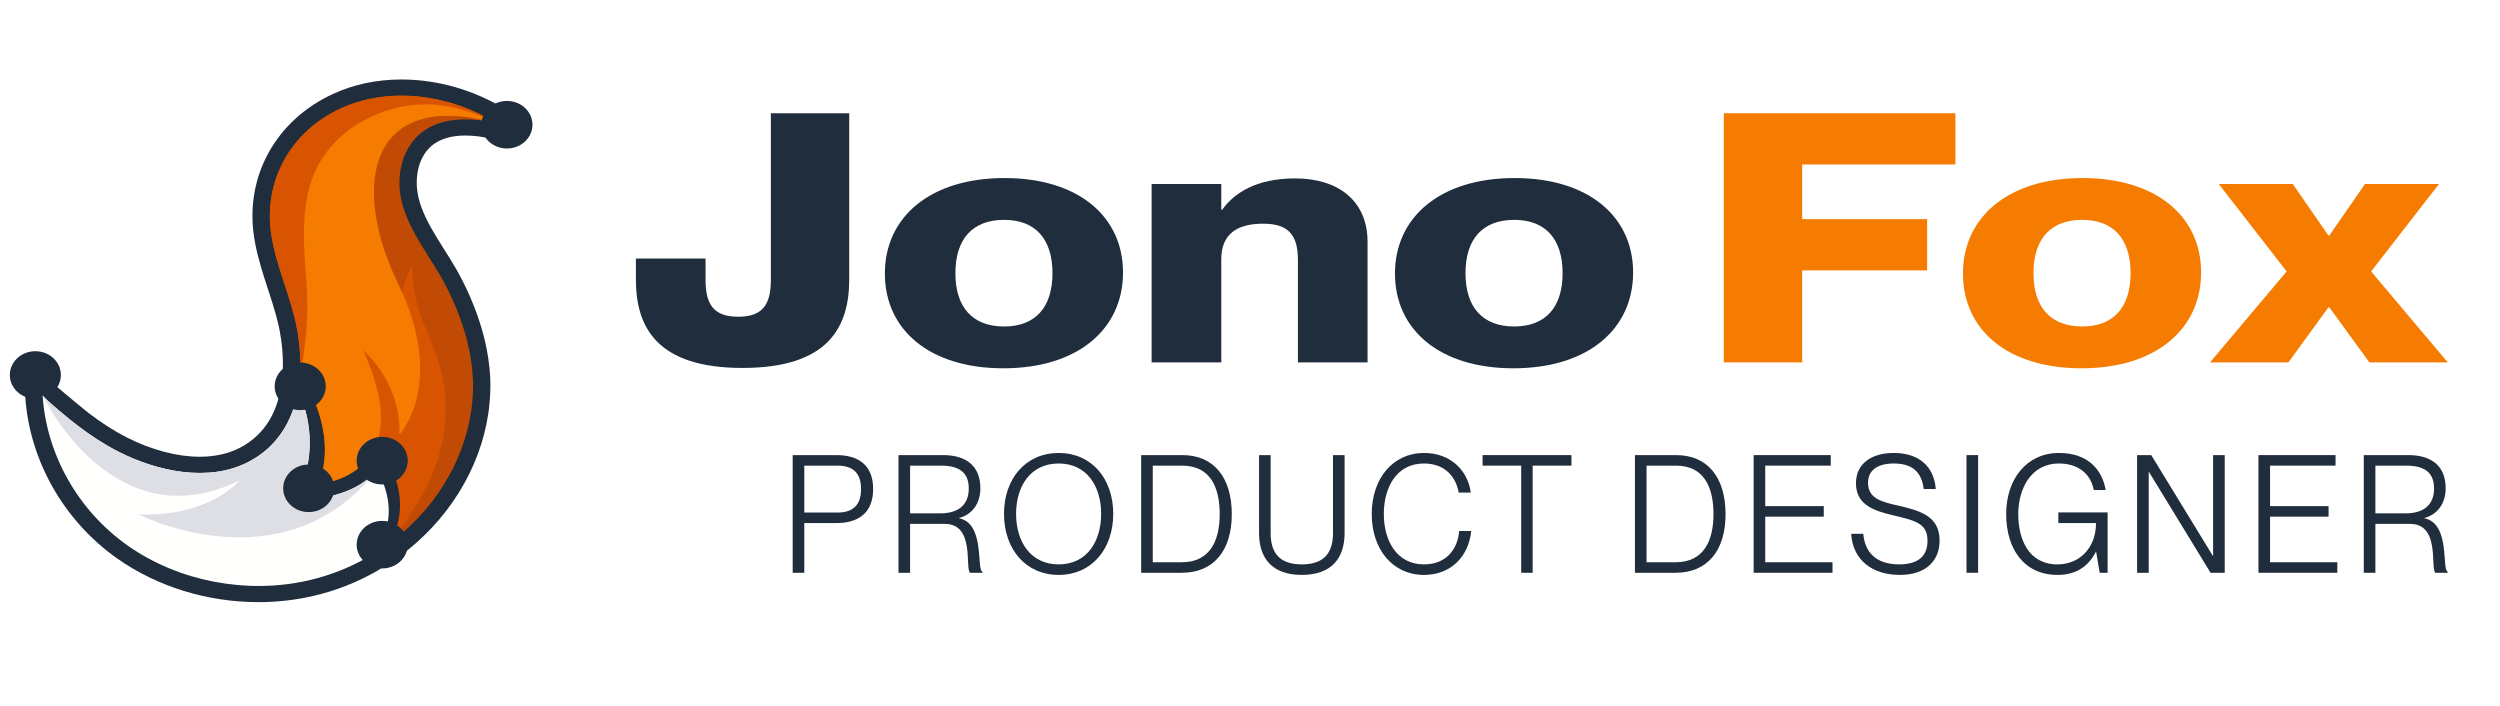
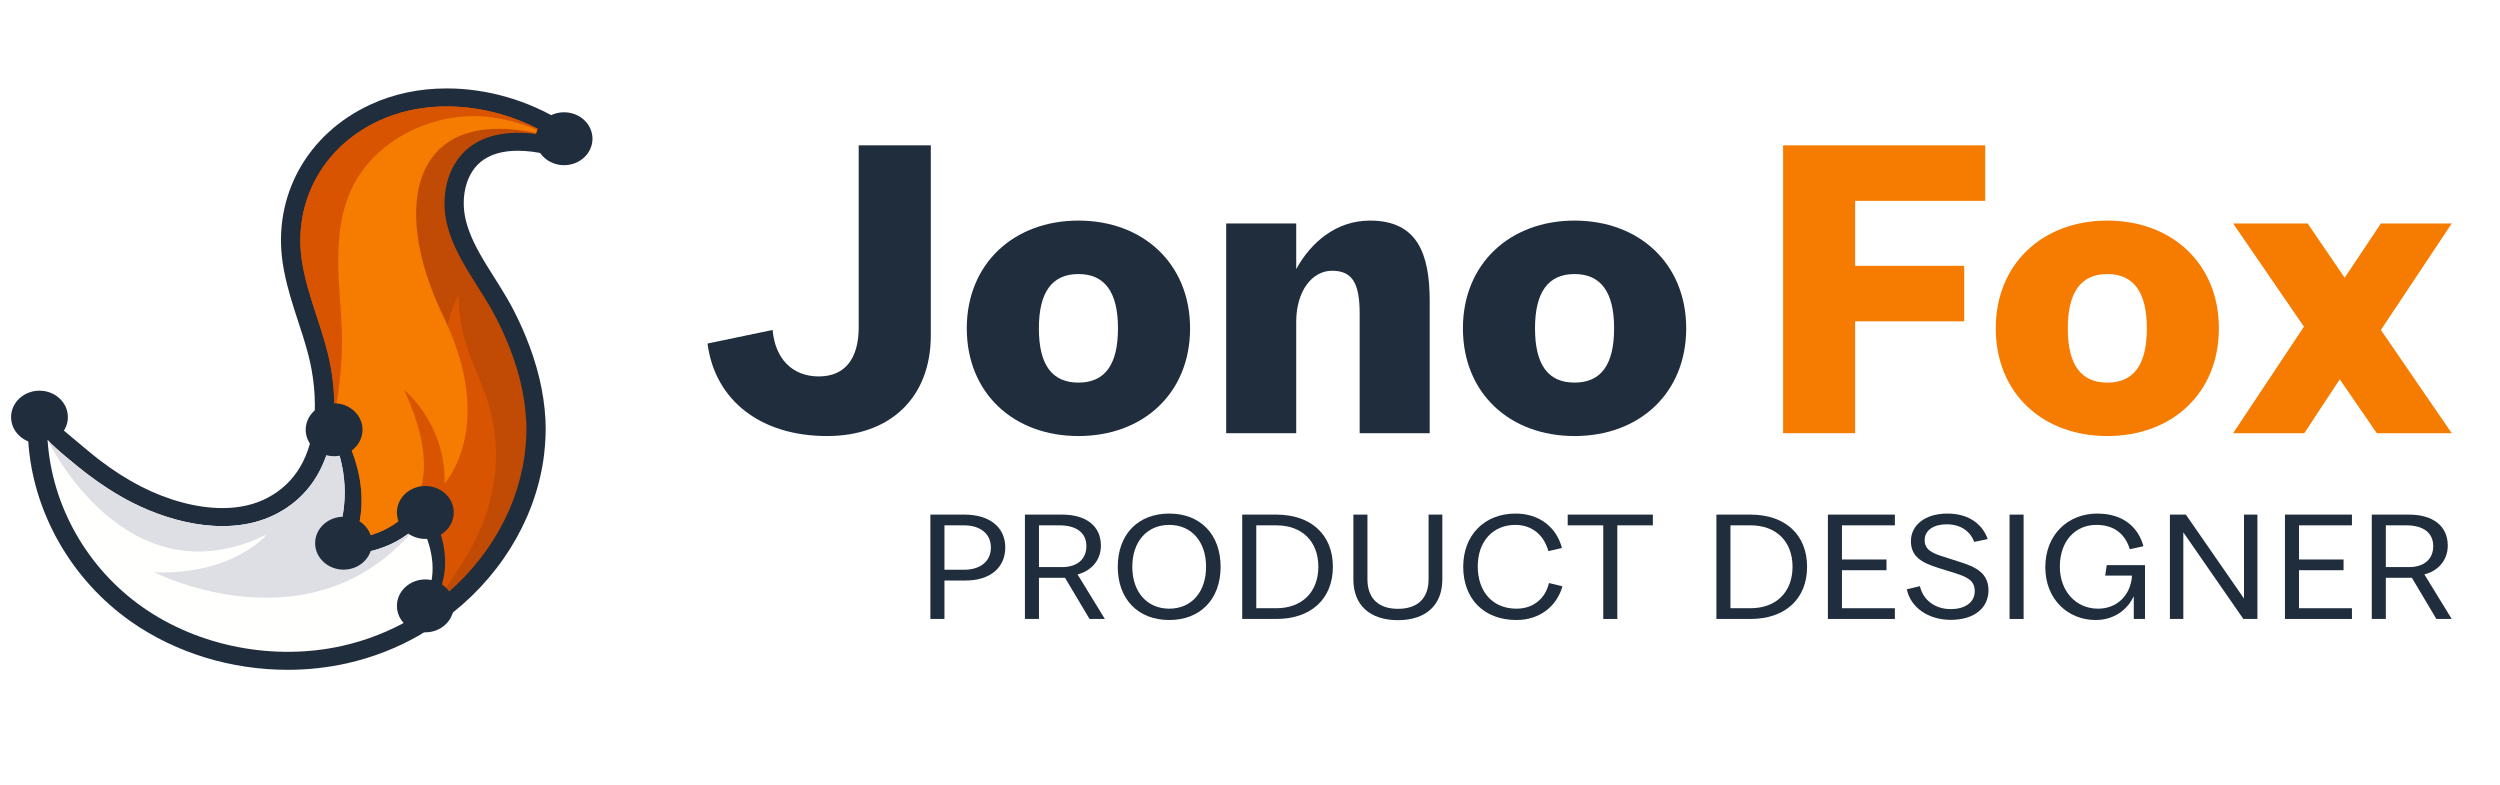
- <svg xmlns="http://www.w3.org/2000/svg" width="287" height="81" viewBox="0 0 287 81" fill="none">
-   <path d="M4.058 45.777C5.677 45.777 6.989 44.555 6.989 43.048C6.989 41.54 5.677 40.318 4.058 40.318C2.44 40.318 1.128 41.54 1.128 43.048C1.128 44.555 2.44 45.777 4.058 45.777Z" fill="#1F2D3D" />
-   <path d="M49.947 16.448C50.83 15.858 51.999 15.558 53.423 15.558C54.352 15.558 55.372 15.685 56.453 15.934C58.635 16.537 60.016 13.806 58.129 12.623L58.085 12.595C54.514 10.357 50.254 9.125 46.089 9.125C43.252 9.125 40.598 9.687 38.203 10.796C31.678 13.811 28.128 20.223 29.157 27.128C29.197 27.394 29.24 27.657 29.291 27.918C29.635 29.748 30.206 31.494 30.759 33.187C31.106 34.244 31.438 35.266 31.713 36.282C31.823 36.689 31.924 37.096 32.013 37.504C32.056 37.708 32.098 37.912 32.134 38.118C32.361 39.352 32.475 40.561 32.477 41.725C32.477 42.114 32.467 42.496 32.443 42.874L32.432 43.036L32.42 43.185C32.096 47.093 30.479 49.846 27.611 51.366C26.273 52.074 24.7 52.434 22.936 52.434C20.328 52.434 17.345 51.643 14.539 50.209C13.084 49.463 11.653 48.547 10.165 47.411C9.039 46.549 3.303 41.663 3.303 41.663C3.059 42.783 2.863 44.51 2.896 45.498C3.368 52.848 7.334 59.821 13.509 64.152C18.079 67.36 23.819 69.125 29.672 69.125C31.762 69.125 33.83 68.896 35.821 68.447C38.456 67.853 40.981 66.867 43.325 65.52L45.696 63.991C51.321 59.936 55.095 53.925 56.054 47.5C56.065 47.435 56.074 47.372 56.081 47.307C56.084 47.28 56.089 47.252 56.093 47.225C56.103 47.147 56.114 47.069 56.122 46.991L56.136 46.884V46.874C56.208 46.297 56.255 45.712 56.277 45.122C56.277 45.117 56.277 45.113 56.277 45.106V45.085L56.289 44.753C56.289 44.735 56.289 44.717 56.289 44.698C56.289 44.649 56.291 44.599 56.291 44.55C56.291 44.497 56.295 44.445 56.295 44.391C56.295 44.377 56.295 44.362 56.295 44.346H56.303V44.333C56.303 44.012 56.293 43.675 56.274 43.3C56.274 43.281 56.272 43.261 56.27 43.242C56.122 40.48 55.43 37.588 54.208 34.648C54.107 34.406 54.004 34.166 53.901 33.93C53.855 33.823 53.806 33.716 53.757 33.606C53.748 33.588 53.741 33.572 53.733 33.554L53.729 33.547C53.689 33.458 53.649 33.371 53.609 33.285C53.595 33.257 53.583 33.228 53.569 33.2C53.512 33.077 53.454 32.956 53.4 32.845C53.287 32.607 53.169 32.37 53.049 32.132C52.817 31.675 52.568 31.226 52.312 30.784C51.884 30.046 51.432 29.328 50.988 28.626C49.932 26.952 48.922 25.354 48.336 23.671C48.297 23.559 48.259 23.446 48.224 23.334C48.144 23.076 48.073 22.815 48.016 22.553C47.551 20.463 47.967 17.764 49.94 16.442L49.947 16.448Z" fill="#1F2D3D" />
-   <path d="M44.505 60.008C44.267 61.23 43.666 62.398 42.789 63.402C42.629 63.59 42.457 63.765 42.277 63.94C40.156 65.159 37.827 66.085 35.351 66.644C28.297 68.236 20.51 66.736 14.713 62.669C8.909 58.599 5.322 52.12 4.892 45.39C4.892 45.39 4.892 45.39 4.892 45.393C5.494 46.137 8.176 48.298 8.898 48.85C10.362 49.969 11.916 50.99 13.577 51.841C17.995 54.099 23.965 55.436 28.598 52.986C28.8 52.88 28.993 52.768 29.181 52.653C29.242 52.616 29.305 52.577 29.366 52.538C29.398 52.519 29.433 52.496 29.466 52.473C29.54 52.425 29.616 52.376 29.688 52.324C30.03 52.089 30.349 51.84 30.65 51.575C30.709 51.522 30.77 51.47 30.827 51.415C30.847 51.395 30.869 51.376 30.89 51.356C30.954 51.295 31.019 51.233 31.081 51.17C31.485 50.771 31.846 50.347 32.169 49.899C32.201 49.857 32.232 49.812 32.261 49.768C32.415 49.551 32.557 49.327 32.691 49.1C32.735 49.029 32.777 48.956 32.817 48.883C32.867 48.792 32.916 48.701 32.965 48.609C32.999 48.542 33.034 48.478 33.066 48.41C33.078 48.387 33.09 48.364 33.1 48.34C33.133 48.273 33.168 48.202 33.198 48.134C33.208 48.113 33.217 48.092 33.227 48.069C33.261 48.001 33.292 47.93 33.321 47.862C33.381 47.727 33.436 47.591 33.489 47.455C33.513 47.395 33.535 47.335 33.56 47.273C33.575 47.233 33.589 47.194 33.605 47.153C33.626 47.093 33.649 47.033 33.668 46.972C33.685 46.925 33.701 46.878 33.717 46.831C33.779 46.639 33.84 46.447 33.892 46.25C33.917 46.166 33.939 46.082 33.962 45.998C33.965 45.986 33.969 45.973 33.971 45.962C33.993 45.873 34.016 45.785 34.037 45.696C34.105 45.417 34.16 45.137 34.211 44.853C34.232 44.902 34.256 44.954 34.28 45.007C34.3 45.049 34.32 45.096 34.341 45.143C35.965 48.781 35.962 52.872 34.334 56.508C34.164 56.89 34.04 57.161 34.012 57.224L34.005 57.237L35.318 57.247C35.453 57.247 35.549 57.247 35.662 57.242C35.772 57.237 35.878 57.234 35.986 57.226C36.2 57.211 36.411 57.194 36.621 57.171C37.041 57.122 37.458 57.053 37.873 56.963C38.701 56.788 39.515 56.527 40.293 56.171C40.681 55.994 41.061 55.79 41.423 55.558C41.785 55.329 42.131 55.077 42.453 54.793C42.619 54.657 42.765 54.501 42.918 54.354L43.134 54.119C43.193 54.057 43.245 53.992 43.297 53.927C43.407 54.127 43.508 54.326 43.607 54.529C43.884 55.104 44.112 55.701 44.282 56.307C44.63 57.518 44.737 58.784 44.502 60.011L44.505 60.008Z" fill="#FFFFFE" />
-   <path d="M43.301 53.924C32.625 67.586 15.9 59.058 15.9 59.058C24.116 59.349 27.517 55.154 27.517 55.154C12.997 62.253 5.028 45.636 4.894 45.391C5.496 46.135 8.178 48.296 8.9 48.849C10.364 49.967 11.918 50.989 13.578 51.84C17.997 54.097 23.967 55.435 28.6 52.984C28.802 52.879 28.995 52.767 29.183 52.652C29.245 52.613 29.306 52.575 29.367 52.537C29.4 52.517 29.435 52.494 29.468 52.472C29.543 52.423 29.618 52.373 29.689 52.323C30.032 52.087 30.351 51.838 30.652 51.574C30.711 51.52 30.772 51.468 30.829 51.413C30.848 51.394 30.871 51.374 30.892 51.355C30.956 51.293 31.021 51.232 31.083 51.169C31.487 50.77 31.847 50.345 32.171 49.898C32.202 49.855 32.234 49.81 32.263 49.766C32.416 49.549 32.559 49.325 32.693 49.099C32.737 49.027 32.778 48.954 32.818 48.881C32.869 48.791 32.918 48.7 32.966 48.607C33.001 48.541 33.036 48.476 33.067 48.408C33.079 48.385 33.092 48.363 33.102 48.338C33.135 48.272 33.17 48.2 33.2 48.132C33.21 48.111 33.219 48.09 33.229 48.068C33.262 47.999 33.294 47.928 33.323 47.86C33.382 47.725 33.438 47.589 33.49 47.453C33.514 47.393 33.537 47.333 33.562 47.272C33.577 47.231 33.591 47.192 33.607 47.152C33.628 47.092 33.65 47.032 33.669 46.97C33.687 46.923 33.703 46.876 33.718 46.829C33.781 46.638 33.842 46.445 33.894 46.249C33.918 46.164 33.941 46.08 33.964 45.996C33.967 45.985 33.971 45.972 33.972 45.96C33.995 45.871 34.017 45.784 34.038 45.694C34.106 45.416 34.162 45.135 34.212 44.852C34.233 44.9 34.258 44.952 34.282 45.006C34.301 45.048 34.324 45.095 34.343 45.142C35.967 48.779 35.963 52.87 34.336 56.506C34.165 56.889 34.042 57.16 34.014 57.223L34.007 57.236L35.319 57.245C35.455 57.245 35.551 57.245 35.664 57.241C35.774 57.236 35.88 57.233 35.988 57.224C36.202 57.21 36.412 57.192 36.623 57.169C37.042 57.121 37.46 57.051 37.874 56.962C38.703 56.787 39.517 56.526 40.295 56.169C40.683 55.992 41.063 55.788 41.425 55.556C41.787 55.328 42.133 55.075 42.455 54.791C42.62 54.655 42.767 54.499 42.92 54.352L43.135 54.117C43.195 54.055 43.247 53.991 43.299 53.926L43.301 53.924Z" fill="#DEDEE5" />
-   <path d="M54.286 43.382C54.303 43.703 54.314 44.025 54.314 44.348V44.354L54.305 44.057V44.109C54.305 44.247 54.305 44.385 54.302 44.523C54.302 44.589 54.302 44.656 54.298 44.722C54.295 44.826 54.29 44.931 54.288 45.035C54.267 45.584 54.223 46.131 54.156 46.674C54.142 46.784 54.129 46.892 54.114 47.003C54.105 47.082 54.093 47.16 54.081 47.239C53.179 53.298 49.61 58.824 44.475 62.525L44.47 62.529C44.549 62.421 44.625 62.314 44.7 62.2C45.1 61.599 45.401 60.934 45.608 60.247C45.814 59.557 45.91 58.839 45.92 58.124C45.929 57.407 45.845 56.696 45.696 56C45.542 55.307 45.32 54.629 45.046 53.971C44.909 53.642 44.754 53.319 44.587 53C44.503 52.841 44.418 52.682 44.324 52.527L44.181 52.29C44.131 52.209 44.087 52.139 44.021 52.044L43.316 51.024L42.624 52.102C42.262 52.668 41.827 53.188 41.296 53.623C40.779 54.068 40.173 54.431 39.529 54.733C38.885 55.036 38.189 55.261 37.477 55.438C37.215 55.503 36.952 55.555 36.685 55.598C36.672 55.602 36.659 55.605 36.647 55.606C36.623 55.611 36.607 55.615 36.595 55.615C36.585 55.615 36.578 55.618 36.578 55.618C36.891 54.791 37.107 53.934 37.209 53.071C37.249 52.747 37.274 52.423 37.289 52.097C37.3 51.773 37.298 51.449 37.284 51.126C37.26 50.481 37.181 49.841 37.061 49.21C36.945 48.58 36.778 47.959 36.585 47.351C36.386 46.745 36.15 46.152 35.888 45.571C35.629 44.988 35.326 44.425 35.004 43.877C34.844 43.602 34.675 43.333 34.494 43.069C34.474 43.039 34.454 43.012 34.435 42.984C34.545 41.242 34.406 39.474 34.101 37.807C33.42 34.087 31.689 30.62 31.132 26.874C30.244 20.916 33.226 15.171 39.087 12.463C44.775 9.83 51.823 10.916 56.966 14.14C54.218 13.5 51.08 13.399 48.778 14.939C46.2 16.667 45.42 20.04 46.063 22.937C46.879 26.605 49.564 29.613 51.247 32.935C51.361 33.158 51.472 33.384 51.58 33.609C51.636 33.721 51.688 33.836 51.742 33.949C51.796 34.061 51.846 34.176 51.898 34.29C51.95 34.403 52.003 34.518 52.051 34.633C52.152 34.864 52.25 35.092 52.346 35.322C53.416 37.9 54.133 40.593 54.277 43.361C54.277 43.369 54.277 43.375 54.277 43.383L54.286 43.382Z" fill="#D85401" />
-   <path d="M56.97 14.139C56.42 13.986 55.854 13.578 55.322 13.36C53.941 12.796 52.485 12.378 50.998 12.148C49.566 11.926 48.097 11.928 46.667 12.154C43.141 12.717 39.86 14.505 37.711 17.183C34.072 21.715 34.865 27.703 35.213 32.982C35.408 35.952 35.182 38.8 34.702 41.735C34.665 41.956 34.362 42.87 34.498 43.068C34.477 43.039 34.458 43.011 34.439 42.983C34.548 41.241 34.409 39.472 34.105 37.806C33.424 34.086 31.692 30.619 31.136 26.873C30.248 20.914 33.229 15.169 39.091 12.461C44.778 9.828 51.827 10.914 56.97 14.139Z" fill="#D85401" />
-   <path d="M47.459 43.583C46.841 42.448 46.423 41.325 46.16 40.243C46.853 42.164 47.394 43.424 47.459 43.583Z" fill="url(#paint0_linear_170_2775)" />
-   <path opacity="0.15" d="M52.353 35.326C53.541 38.209 54.291 41.244 54.314 44.351C54.31 44.231 54.307 44.109 54.305 43.989C54.305 44.012 54.305 44.036 54.305 44.059C54.305 44.075 54.305 44.093 54.305 44.111C54.305 44.202 54.305 44.291 54.305 44.382C54.305 44.43 54.305 44.477 54.302 44.524C54.302 44.591 54.302 44.657 54.298 44.724C54.295 44.827 54.29 44.933 54.288 45.036C54.264 45.583 54.22 46.131 54.156 46.675C54.142 46.785 54.13 46.894 54.114 47.004C54.105 47.084 54.093 47.162 54.081 47.241C53.179 53.3 49.61 58.826 44.476 62.526C45.13 62.03 45.723 61.004 46.192 60.351C46.742 59.581 47.271 58.8 47.765 57.997C48.743 56.409 49.585 54.743 50.17 52.994C51.086 50.254 51.378 47.319 51 44.469C50.678 42.041 49.742 39.731 48.781 37.47C47.836 35.245 47.318 32.925 47.312 30.521C47.312 30.495 47.298 30.429 47.312 30.403C47.312 30.403 44.829 34.817 46.155 40.242C43.026 31.55 36.064 8.529 56.97 14.143C54.248 13.412 51.084 13.403 48.781 14.943C46.204 16.67 45.424 20.044 46.066 22.94C46.883 26.608 49.568 29.617 51.251 32.938C51.364 33.162 51.475 33.387 51.583 33.612C51.639 33.724 51.691 33.839 51.745 33.953C51.799 34.065 51.85 34.18 51.902 34.293C51.954 34.407 52.006 34.522 52.055 34.637C52.156 34.867 52.253 35.095 52.349 35.326H52.353Z" fill="#3C1C11" />
-   <path d="M45.711 32.584C51.305 44.112 45.861 49.877 45.861 49.877C46.026 43.753 41.686 40.224 41.686 40.224C48.038 54.034 37.69 55.397 36.689 55.597C36.675 55.6 36.663 55.603 36.651 55.605C36.626 55.61 36.611 55.613 36.599 55.613C36.588 55.613 36.581 55.616 36.581 55.616C36.894 54.789 37.11 53.932 37.213 53.07C37.253 52.745 37.277 52.421 37.293 52.096C37.303 51.771 37.302 51.447 37.288 51.125C37.263 50.479 37.185 49.839 37.065 49.209C36.948 48.578 36.781 47.957 36.588 47.349C36.39 46.743 36.153 46.15 35.892 45.57C35.633 44.986 35.33 44.424 35.008 43.876C34.848 43.6 34.679 43.331 34.498 43.067C34.362 42.869 34.665 41.955 34.702 41.735C35.182 38.799 35.408 35.951 35.213 32.982C34.865 27.701 34.072 21.715 37.711 17.183C39.86 14.506 43.141 12.717 46.667 12.154C48.097 11.926 49.566 11.924 50.999 12.148C52.487 12.378 53.942 12.796 55.322 13.36C55.854 13.578 56.418 13.988 56.97 14.138C42.505 10.136 40.118 21.056 45.709 32.584H45.711Z" fill="#F57C00" />
-   <path d="M34.463 47.079C36.082 47.079 37.394 45.857 37.394 44.349C37.394 42.842 36.082 41.62 34.463 41.62C32.844 41.62 31.532 42.842 31.532 44.349C31.532 45.857 32.844 47.079 34.463 47.079Z" fill="#1F2D3D" />
-   <path d="M35.438 58.787C37.056 58.787 38.368 57.565 38.368 56.057C38.368 54.55 37.056 53.327 35.438 53.327C33.819 53.327 32.507 54.55 32.507 56.057C32.507 57.565 33.819 58.787 35.438 58.787Z" fill="#1F2D3D" />
-   <path d="M43.877 55.615C45.495 55.615 46.808 54.393 46.808 52.885C46.808 51.377 45.495 50.155 43.877 50.155C42.258 50.155 40.946 51.377 40.946 52.885C40.946 54.393 42.258 55.615 43.877 55.615Z" fill="#1F2D3D" />
-   <path d="M43.877 65.257C45.495 65.257 46.808 64.035 46.808 62.528C46.808 61.02 45.495 59.798 43.877 59.798C42.258 59.798 40.946 61.02 40.946 62.528C40.946 64.035 42.258 65.257 43.877 65.257Z" fill="#1F2D3D" />
-   <path d="M58.197 17.047C59.815 17.047 61.127 15.824 61.127 14.317C61.127 12.809 59.815 11.587 58.197 11.587C56.578 11.587 55.266 12.809 55.266 14.317C55.266 15.824 56.578 17.047 58.197 17.047Z" fill="#1F2D3D" />
-   <path d="M262.707 41.6H253.711L262.507 31.16L254.711 21.12H263.207L267.306 27.04H267.405L271.504 21.12H280L272.204 31.16L281 41.6H272.004L267.405 35.28H267.306L262.707 41.6Z" fill="#F57C00" />
-   <path d="M238.942 42.28C230.495 42.28 225.347 37.88 225.347 31.4C225.347 24.96 230.495 20.44 239.092 20.44C247.538 20.44 252.686 24.84 252.686 31.28C252.686 37.76 247.538 42.28 238.942 42.28ZM239.042 37.48C242.59 37.48 244.59 35.32 244.59 31.36C244.59 27.4 242.59 25.24 239.042 25.24C235.443 25.24 233.444 27.4 233.444 31.36C233.444 35.32 235.443 37.48 239.042 37.48Z" fill="#F57C00" />
-   <path d="M206.891 41.6H197.894V13H224.484V18.88H206.891V25.16H221.235V31.04H206.891V41.6Z" fill="#F57C00" />
-   <path d="M173.737 42.28C165.291 42.28 160.143 37.88 160.143 31.4C160.143 24.96 165.291 20.44 173.887 20.44C182.334 20.44 187.482 24.84 187.482 31.28C187.482 37.76 182.334 42.28 173.737 42.28ZM173.837 37.48C177.386 37.48 179.385 35.32 179.385 31.36C179.385 27.4 177.386 25.24 173.837 25.24C170.239 25.24 168.239 27.4 168.239 31.36C168.239 35.32 170.239 37.48 173.837 37.48Z" fill="#1F2D3D" />
-   <path d="M148.7 20.48C153.648 20.48 156.996 23.08 156.996 27.76V41.6H149V29.8C149 26.72 147.65 25.68 145.001 25.68C141.952 25.68 140.203 26.92 140.203 29.76V41.6H132.206V21.12H140.203V24.08H140.303C141.653 22.2 144.152 20.48 148.7 20.48Z" fill="#1F2D3D" />
-   <path d="M115.178 42.28C106.731 42.28 101.583 37.88 101.583 31.4C101.583 24.96 106.731 20.44 115.328 20.44C123.774 20.44 128.922 24.84 128.922 31.28C128.922 37.76 123.774 42.28 115.178 42.28ZM115.278 37.48C118.826 37.48 120.825 35.32 120.825 31.36C120.825 27.4 118.826 25.24 115.278 25.24C111.679 25.24 109.68 27.4 109.68 31.36C109.68 35.32 111.679 37.48 115.278 37.48Z" fill="#1F2D3D" />
-   <path d="M85.245 42.24C75.449 42.24 73 37.6 73 32.08V29.68H80.997V32.08C80.997 34.8 81.796 36.36 84.745 36.36C87.694 36.36 88.494 34.8 88.494 32.08V13H97.49V32.08C97.49 37.6 95.041 42.24 85.245 42.24Z" fill="#1F2D3D" />
-   <path d="M92.332 65.754H91V52.246H96.019C98.429 52.246 100.236 53.304 100.236 56.138C100.236 58.972 98.429 60.049 96.019 60.049H92.332V65.754ZM92.332 58.839H96.147C97.918 58.839 98.849 57.989 98.849 56.138C98.849 54.305 97.918 53.455 96.147 53.455H92.332V58.839Z" fill="#1F2D3D" />
-   <path d="M104.479 65.754H103.147V52.246H108.257C111.032 52.246 112.547 53.587 112.547 56.062C112.547 57.857 111.543 59.085 110.119 59.463V59.501C113.113 60.124 112.072 65.414 112.784 65.641V65.754H111.36C110.758 65.188 111.944 60.143 108.458 60.143H104.479V65.754ZM104.479 58.934H107.929C110.01 58.934 111.214 57.97 111.214 56.081C111.214 54.362 110.265 53.455 108.02 53.455H104.479V58.934Z" fill="#1F2D3D" />
-   <path d="M121.539 66C117.761 66 115.26 63.053 115.26 58.991C115.26 54.928 117.761 52 121.539 52C125.299 52 127.799 54.928 127.799 58.991C127.799 63.053 125.299 66 121.539 66ZM121.539 64.791C124.751 64.791 126.412 62.184 126.412 58.991C126.412 55.798 124.751 53.209 121.539 53.209C118.308 53.209 116.647 55.798 116.647 58.991C116.647 62.184 118.308 64.791 121.539 64.791Z" fill="#1F2D3D" />
-   <path d="M135.677 65.754H131.005V52.246H135.732C139.383 52.246 141.409 54.853 141.409 59.028C141.409 63.204 139.328 65.754 135.677 65.754ZM132.337 64.545H135.677C138.945 64.545 140.021 62.014 140.021 59.028C140.021 56.024 138.999 53.455 135.714 53.455H132.337V64.545Z" fill="#1F2D3D" />
-   <path d="M149.449 66C146.036 66 144.539 64.073 144.539 61.201V52.246H145.872V61.201C145.872 63.619 147.04 64.791 149.449 64.791C151.859 64.791 153.027 63.619 153.027 61.201V52.246H154.359V61.201C154.359 64.073 152.863 66 149.449 66Z" fill="#1F2D3D" />
-   <path d="M163.462 66C159.921 66 157.475 63.109 157.475 59.009C157.475 54.928 159.902 52 163.48 52C166.528 52 168.518 54.022 168.846 56.553H167.459C167.204 55.042 166.127 53.209 163.462 53.209C160.304 53.209 158.862 55.986 158.862 59.009C158.862 62.032 160.322 64.791 163.462 64.791C166.218 64.791 167.368 62.826 167.514 60.956H168.901C168.591 63.903 166.565 66 163.462 66Z" fill="#1F2D3D" />
-   <path d="M175.949 65.754H174.634V53.455H170.199V52.246H180.402V53.455H175.949V65.754Z" fill="#1F2D3D" />
-   <path d="M192.364 65.754H187.691V52.246H192.419C196.069 52.246 198.095 54.853 198.095 59.028C198.095 63.204 196.015 65.754 192.364 65.754ZM189.024 64.545H192.364C195.631 64.545 196.708 62.014 196.708 59.028C196.708 56.024 195.686 53.455 192.4 53.455H189.024V64.545Z" fill="#1F2D3D" />
-   <path d="M210.371 65.754H201.317V52.246H210.17V53.455H202.65V58.103H209.367V59.312H202.65V64.545H210.371V65.754Z" fill="#1F2D3D" />
-   <path d="M218.101 66C214.962 66 212.699 64.319 212.516 61.277H213.903C214.086 63.374 215.327 64.791 218.047 64.791C220.456 64.791 221.277 63.6 221.277 62.108C221.296 60.105 219.945 59.765 217.262 59.142C215.126 58.632 213.064 57.951 213.064 55.476C213.064 53.322 214.725 52 217.408 52C220.237 52 222.026 53.493 222.226 56.138H220.839C220.62 54.267 219.616 53.209 217.408 53.209C215.491 53.209 214.451 54.022 214.451 55.42C214.451 57.233 216.002 57.611 217.919 58.046C220.602 58.651 222.665 59.331 222.665 62.07C222.665 64.262 221.204 66 218.101 66Z" fill="#1F2D3D" />
-   <path d="M227.086 65.754H225.753V52.246H227.086V65.754Z" fill="#1F2D3D" />
-   <path d="M236.205 66C232.372 66 230.309 63.034 230.309 59.009C230.309 55.004 232.664 52 236.369 52C239.49 52 241.279 53.7 241.735 56.251H240.366C239.983 54.286 238.468 53.209 236.369 53.209C233.102 53.209 231.696 56.194 231.696 59.009C231.696 61.843 232.828 64.791 236.205 64.791C238.742 64.791 240.622 62.883 240.622 60.049H236.296V58.821H241.954V65.754H241.042L240.64 63.355H240.604C239.782 64.942 238.432 66 236.205 66Z" fill="#1F2D3D" />
-   <path d="M246.673 65.754H245.34V52.246H246.965L254.029 63.808H254.065V52.246H255.398V65.754H253.773L246.709 54.192H246.673V65.754Z" fill="#1F2D3D" />
-   <path d="M268.323 65.754H259.27V52.246H268.122V53.455H260.602V58.103H267.319V59.312H260.602V64.545H268.323V65.754Z" fill="#1F2D3D" />
-   <path d="M272.695 65.754H271.363V52.246H276.473C279.248 52.246 280.763 53.587 280.763 56.062C280.763 57.857 279.759 59.085 278.335 59.463V59.501C281.329 60.124 280.288 65.414 281 65.641V65.754H279.576C278.974 65.188 280.16 60.143 276.674 60.143H272.695V65.754ZM272.695 58.934H276.145C278.226 58.934 279.43 57.97 279.43 56.081C279.43 54.362 278.481 53.455 276.236 53.455H272.695V58.934Z" fill="#1F2D3D" />
+ <svg xmlns="http://www.w3.org/2000/svg" width="258" height="81" viewBox="0 0 258 81" fill="none">
+   <path d="M4.074 45.777C5.693 45.777 7.005 44.555 7.005 43.048C7.005 41.54 5.693 40.318 4.074 40.318C2.456 40.318 1.144 41.54 1.144 43.048C1.144 44.555 2.456 45.777 4.074 45.777Z" fill="#1F2D3D" />
+   <path d="M49.964 16.448C50.846 15.858 52.015 15.558 53.439 15.558C54.368 15.558 55.388 15.685 56.469 15.934C58.651 16.537 60.032 13.806 58.145 12.623L58.102 12.595C54.53 10.357 50.27 9.125 46.105 9.125C43.268 9.125 40.614 9.687 38.219 10.796C31.695 13.811 28.144 20.223 29.173 27.128C29.213 27.394 29.256 27.657 29.307 27.918C29.651 29.748 30.222 31.494 30.776 33.187C31.122 34.244 31.454 35.266 31.729 36.282C31.839 36.689 31.94 37.096 32.029 37.504C32.072 37.708 32.114 37.912 32.151 38.118C32.377 39.352 32.492 40.561 32.493 41.725C32.493 42.114 32.483 42.496 32.459 42.874L32.448 43.036L32.436 43.185C32.112 47.093 30.495 49.846 27.627 51.366C26.289 52.074 24.716 52.434 22.953 52.434C20.344 52.434 17.361 51.643 14.555 50.209C13.1 49.463 11.67 48.547 10.182 47.411C9.056 46.549 3.319 41.663 3.319 41.663C3.076 42.783 2.879 44.51 2.912 45.498C3.384 52.848 7.35 59.821 13.525 64.152C18.095 67.36 23.835 69.125 29.688 69.125C31.778 69.125 33.846 68.896 35.837 68.447C38.472 67.853 40.997 66.867 43.341 65.52L45.712 63.991C51.337 59.936 55.111 53.925 56.071 47.5C56.081 47.435 56.09 47.372 56.097 47.307C56.1 47.28 56.105 47.252 56.109 47.225C56.119 47.147 56.13 47.069 56.138 46.991L56.152 46.884V46.874C56.224 46.297 56.271 45.712 56.293 45.122C56.293 45.117 56.293 45.113 56.293 45.106V45.085L56.305 44.753C56.305 44.735 56.305 44.717 56.305 44.698C56.305 44.649 56.307 44.599 56.307 44.55C56.307 44.497 56.311 44.445 56.311 44.391C56.311 44.377 56.311 44.362 56.311 44.346H56.319V44.333C56.319 44.012 56.309 43.675 56.29 43.3C56.29 43.281 56.288 43.261 56.286 43.242C56.138 40.48 55.446 37.588 54.224 34.648C54.123 34.406 54.02 34.166 53.918 33.93C53.871 33.823 53.822 33.716 53.773 33.606C53.764 33.588 53.758 33.572 53.749 33.554L53.745 33.547C53.705 33.458 53.665 33.371 53.625 33.285C53.611 33.257 53.599 33.228 53.585 33.2C53.528 33.077 53.47 32.956 53.416 32.845C53.303 32.607 53.185 32.37 53.065 32.132C52.833 31.675 52.584 31.226 52.329 30.784C51.901 30.046 51.448 29.328 51.004 28.626C49.948 26.952 48.938 25.354 48.352 23.671C48.314 23.559 48.275 23.446 48.24 23.334C48.16 23.076 48.089 22.815 48.032 22.553C47.567 20.463 47.983 17.764 49.956 16.442L49.964 16.448Z" fill="#1F2D3D" />
+   <path d="M44.521 60.008C44.283 61.23 43.682 62.398 42.805 63.402C42.645 63.59 42.473 63.765 42.294 63.94C40.172 65.159 37.843 66.085 35.367 66.644C28.313 68.236 20.526 66.736 14.729 62.669C8.925 58.599 5.338 52.12 4.908 45.39C4.908 45.39 4.908 45.39 4.908 45.393C5.51 46.137 8.192 48.298 8.915 48.85C10.378 49.969 11.932 50.99 13.593 51.841C18.012 54.099 23.981 55.436 28.614 52.986C28.816 52.88 29.009 52.768 29.197 52.653C29.258 52.616 29.321 52.577 29.382 52.538C29.415 52.519 29.45 52.496 29.483 52.473C29.556 52.425 29.632 52.376 29.704 52.324C30.046 52.089 30.365 51.84 30.666 51.575C30.725 51.522 30.786 51.47 30.843 51.415C30.863 51.395 30.885 51.376 30.906 51.356C30.971 51.295 31.035 51.233 31.098 51.17C31.501 50.771 31.862 50.347 32.185 49.899C32.217 49.857 32.248 49.812 32.278 49.768C32.431 49.551 32.574 49.327 32.708 49.1C32.751 49.029 32.793 48.956 32.833 48.883C32.883 48.792 32.932 48.701 32.981 48.609C33.016 48.542 33.05 48.478 33.082 48.41C33.094 48.387 33.106 48.364 33.117 48.34C33.15 48.273 33.184 48.202 33.214 48.134C33.224 48.113 33.233 48.092 33.243 48.069C33.277 48.001 33.308 47.93 33.337 47.862C33.397 47.727 33.452 47.591 33.505 47.455C33.529 47.395 33.552 47.335 33.576 47.273C33.592 47.233 33.605 47.194 33.621 47.153C33.642 47.093 33.665 47.033 33.684 46.972C33.701 46.925 33.717 46.878 33.733 46.831C33.795 46.639 33.856 46.447 33.908 46.25C33.933 46.166 33.955 46.082 33.978 45.998C33.981 45.986 33.985 45.973 33.987 45.962C34.009 45.873 34.032 45.785 34.053 45.696C34.121 45.417 34.176 45.137 34.227 44.853C34.248 44.902 34.272 44.954 34.297 45.007C34.316 45.049 34.337 45.096 34.357 45.143C35.981 48.781 35.978 52.872 34.35 56.508C34.18 56.89 34.056 57.161 34.028 57.224L34.022 57.237L35.334 57.247C35.469 57.247 35.565 57.247 35.678 57.242C35.788 57.237 35.894 57.234 36.002 57.226C36.216 57.211 36.427 57.194 36.637 57.171C37.057 57.122 37.474 57.053 37.889 56.963C38.717 56.788 39.532 56.527 40.309 56.171C40.698 55.994 41.077 55.79 41.439 55.558C41.801 55.329 42.147 55.077 42.469 54.793C42.635 54.657 42.781 54.501 42.934 54.354L43.15 54.119C43.209 54.057 43.261 53.992 43.313 53.927C43.423 54.127 43.524 54.326 43.623 54.529C43.9 55.104 44.128 55.701 44.298 56.307C44.647 57.518 44.753 58.784 44.518 60.011L44.521 60.008Z" fill="#FFFFFE" />
+   <path d="M43.317 53.924C32.641 67.586 15.916 59.058 15.916 59.058C24.133 59.349 27.533 55.154 27.533 55.154C13.013 62.253 5.044 45.636 4.91 45.391C5.512 46.135 8.194 48.296 8.916 48.849C10.38 49.967 11.934 50.989 13.595 51.84C18.013 54.097 23.983 55.435 28.616 52.984C28.818 52.879 29.011 52.767 29.199 52.652C29.262 52.613 29.322 52.575 29.383 52.537C29.416 52.517 29.451 52.494 29.484 52.472C29.559 52.423 29.634 52.373 29.705 52.323C30.048 52.087 30.367 51.838 30.668 51.574C30.727 51.52 30.788 51.468 30.845 51.413C30.864 51.394 30.887 51.374 30.908 51.355C30.972 51.293 31.037 51.232 31.099 51.169C31.503 50.77 31.863 50.345 32.187 49.898C32.218 49.855 32.25 49.81 32.279 49.766C32.432 49.549 32.575 49.325 32.709 49.099C32.753 49.027 32.794 48.954 32.834 48.881C32.885 48.791 32.934 48.7 32.982 48.607C33.017 48.541 33.052 48.476 33.083 48.408C33.096 48.385 33.108 48.363 33.118 48.338C33.151 48.272 33.186 48.2 33.216 48.132C33.226 48.111 33.235 48.09 33.245 48.068C33.278 47.999 33.31 47.928 33.339 47.86C33.398 47.725 33.454 47.589 33.506 47.453C33.531 47.393 33.553 47.333 33.578 47.272C33.593 47.231 33.607 47.192 33.623 47.152C33.644 47.092 33.666 47.032 33.685 46.97C33.703 46.923 33.719 46.876 33.734 46.829C33.797 46.638 33.858 46.445 33.91 46.249C33.934 46.164 33.957 46.08 33.98 45.996C33.983 45.985 33.987 45.972 33.988 45.96C34.011 45.871 34.034 45.784 34.054 45.694C34.122 45.416 34.178 45.135 34.228 44.852C34.249 44.9 34.274 44.952 34.298 45.006C34.317 45.048 34.34 45.095 34.359 45.142C35.983 48.779 35.979 52.87 34.352 56.506C34.182 56.889 34.058 57.16 34.03 57.223L34.023 57.236L35.335 57.245C35.471 57.245 35.567 57.245 35.68 57.241C35.79 57.236 35.896 57.233 36.004 57.224C36.218 57.21 36.428 57.192 36.639 57.169C37.058 57.121 37.476 57.051 37.89 56.962C38.719 56.787 39.533 56.526 40.311 56.169C40.699 55.992 41.079 55.788 41.441 55.556C41.803 55.328 42.149 55.075 42.471 54.791C42.636 54.655 42.783 54.499 42.936 54.352L43.151 54.117C43.211 54.055 43.263 53.991 43.315 53.926L43.317 53.924Z" fill="#DEDEE5" />
+   <path d="M54.302 43.382C54.32 43.703 54.33 44.025 54.33 44.348V44.354L54.321 44.057V44.109C54.321 44.247 54.321 44.385 54.318 44.523C54.318 44.589 54.318 44.656 54.314 44.722C54.311 44.826 54.306 44.931 54.304 45.035C54.283 45.584 54.239 46.131 54.172 46.674C54.158 46.784 54.146 46.892 54.13 47.003C54.121 47.082 54.109 47.16 54.097 47.239C53.195 53.298 49.626 58.824 44.492 62.525L44.486 62.529C44.565 62.421 44.641 62.314 44.716 62.2C45.116 61.599 45.417 60.934 45.625 60.247C45.83 59.557 45.926 58.839 45.936 58.124C45.945 57.407 45.861 56.696 45.712 56C45.559 55.307 45.336 54.629 45.062 53.971C44.925 53.642 44.77 53.319 44.603 53C44.52 52.841 44.434 52.682 44.34 52.527L44.197 52.29C44.147 52.209 44.103 52.139 44.037 52.044L43.333 51.024L42.64 52.102C42.278 52.668 41.843 53.188 41.312 53.623C40.795 54.068 40.189 54.431 39.545 54.733C38.901 55.036 38.205 55.261 37.493 55.438C37.231 55.503 36.968 55.555 36.702 55.598C36.688 55.602 36.675 55.605 36.663 55.606C36.639 55.611 36.623 55.615 36.611 55.615C36.601 55.615 36.594 55.618 36.594 55.618C36.907 54.791 37.123 53.934 37.225 53.071C37.266 52.747 37.29 52.423 37.306 52.097C37.316 51.773 37.314 51.449 37.3 51.126C37.276 50.481 37.198 49.841 37.078 49.21C36.961 48.58 36.794 47.959 36.601 47.351C36.402 46.745 36.166 46.152 35.904 45.571C35.645 44.988 35.342 44.425 35.02 43.877C34.86 43.602 34.691 43.333 34.511 43.069C34.49 43.039 34.47 43.012 34.451 42.984C34.561 41.242 34.422 39.474 34.117 37.807C33.437 34.087 31.705 30.62 31.148 26.874C30.26 20.916 33.242 15.171 39.103 12.463C44.791 9.83 51.84 10.916 56.982 14.14C54.234 13.5 51.096 13.399 48.794 14.939C46.216 16.667 45.437 20.04 46.079 22.937C46.895 26.605 49.581 29.613 51.264 32.935C51.377 33.158 51.488 33.384 51.596 33.609C51.652 33.721 51.704 33.836 51.758 33.949C51.812 34.061 51.862 34.176 51.914 34.29C51.967 34.403 52.019 34.518 52.068 34.633C52.169 34.864 52.266 35.092 52.362 35.322C53.432 37.9 54.149 40.593 54.294 43.361C54.294 43.369 54.294 43.375 54.294 43.383L54.302 43.382Z" fill="#D85401" />
+   <path d="M56.986 14.139C56.436 13.986 55.87 13.578 55.338 13.36C53.958 12.796 52.501 12.378 51.015 12.148C49.582 11.926 48.113 11.928 46.683 12.154C43.157 12.717 39.876 14.505 37.727 17.183C34.088 21.715 34.881 27.703 35.229 32.982C35.424 35.952 35.198 38.8 34.718 41.735C34.681 41.956 34.378 42.87 34.514 43.068C34.493 43.039 34.474 43.011 34.455 42.983C34.565 41.241 34.425 39.472 34.121 37.806C33.44 34.086 31.709 30.619 31.152 26.873C30.264 20.914 33.245 15.169 39.107 12.461C44.794 9.828 51.843 10.914 56.986 14.139Z" fill="#D85401" />
+   <path d="M47.475 43.583C46.857 42.448 46.439 41.325 46.176 40.243C46.869 42.164 47.41 43.424 47.475 43.583Z" fill="url(#paint0_linear_449_36)" />
+   <path opacity="0.15" d="M52.369 35.326C53.557 38.209 54.307 41.244 54.33 44.351C54.327 44.231 54.323 44.109 54.321 43.989C54.321 44.012 54.321 44.036 54.321 44.059C54.321 44.075 54.321 44.093 54.321 44.111C54.321 44.202 54.321 44.291 54.321 44.382C54.321 44.43 54.321 44.477 54.318 44.524C54.318 44.591 54.318 44.657 54.315 44.724C54.311 44.827 54.306 44.933 54.304 45.036C54.28 45.583 54.236 46.131 54.172 46.675C54.158 46.785 54.146 46.894 54.13 47.004C54.121 47.084 54.109 47.162 54.097 47.241C53.195 53.3 49.626 58.826 44.492 62.526C45.146 62.03 45.739 61.004 46.208 60.351C46.758 59.581 47.287 58.8 47.781 57.997C48.759 56.409 49.602 54.743 50.186 52.994C51.102 50.254 51.394 47.319 51.016 44.469C50.694 42.041 49.758 39.731 48.797 37.47C47.852 35.245 47.334 32.925 47.328 30.521C47.328 30.495 47.315 30.429 47.328 30.403C47.328 30.403 44.845 34.817 46.171 40.242C43.042 31.55 36.08 8.529 56.986 14.143C54.264 13.412 51.1 13.403 48.797 14.943C46.22 16.67 45.44 20.044 46.082 22.94C46.899 26.608 49.584 29.617 51.267 32.938C51.38 33.162 51.492 33.387 51.599 33.612C51.655 33.724 51.707 33.839 51.761 33.953C51.815 34.065 51.866 34.18 51.918 34.293C51.97 34.407 52.022 34.522 52.071 34.637C52.172 34.867 52.27 35.095 52.365 35.326H52.369Z" fill="#3C1C11" />
+   <path d="M45.727 32.584C51.321 44.112 45.877 49.877 45.877 49.877C46.042 43.753 41.702 40.224 41.702 40.224C48.054 54.034 37.706 55.397 36.705 55.597C36.691 55.6 36.679 55.603 36.667 55.605C36.642 55.61 36.627 55.613 36.615 55.613C36.604 55.613 36.597 55.616 36.597 55.616C36.911 54.789 37.126 53.932 37.229 53.07C37.269 52.745 37.293 52.421 37.309 52.096C37.319 51.771 37.318 51.447 37.304 51.125C37.279 50.479 37.201 49.839 37.081 49.209C36.965 48.578 36.797 47.957 36.604 47.349C36.406 46.743 36.169 46.15 35.908 45.57C35.649 44.986 35.346 44.424 35.024 43.876C34.864 43.6 34.695 43.331 34.514 43.067C34.378 42.869 34.681 41.955 34.718 41.735C35.198 38.799 35.424 35.951 35.229 32.982C34.881 27.701 34.088 21.715 37.727 17.183C39.876 14.506 43.157 12.717 46.683 12.154C48.114 11.926 49.582 11.924 51.015 12.148C52.503 12.378 53.958 12.796 55.338 13.36C55.87 13.578 56.434 13.988 56.986 14.138C42.522 10.136 40.134 21.056 45.726 32.584H45.727Z" fill="#F57C00" />
+   <path d="M34.479 47.079C36.098 47.079 37.41 45.857 37.41 44.349C37.41 42.842 36.098 41.62 34.479 41.62C32.861 41.62 31.548 42.842 31.548 44.349C31.548 45.857 32.861 47.079 34.479 47.079Z" fill="#1F2D3D" />
+   <path d="M35.454 58.787C37.072 58.787 38.385 57.565 38.385 56.057C38.385 54.55 37.072 53.327 35.454 53.327C33.835 53.327 32.523 54.55 32.523 56.057C32.523 57.565 33.835 58.787 35.454 58.787Z" fill="#1F2D3D" />
+   <path d="M43.893 55.615C45.512 55.615 46.824 54.393 46.824 52.885C46.824 51.377 45.512 50.155 43.893 50.155C42.274 50.155 40.962 51.377 40.962 52.885C40.962 54.393 42.274 55.615 43.893 55.615Z" fill="#1F2D3D" />
+   <path d="M43.893 65.257C45.512 65.257 46.824 64.035 46.824 62.528C46.824 61.02 45.512 59.798 43.893 59.798C42.274 59.798 40.962 61.02 40.962 62.528C40.962 64.035 42.274 65.257 43.893 65.257Z" fill="#1F2D3D" />
+   <path d="M58.213 17.047C59.831 17.047 61.144 15.824 61.144 14.317C61.144 12.809 59.831 11.587 58.213 11.587C56.594 11.587 55.282 12.809 55.282 14.317C55.282 15.824 56.594 17.047 58.213 17.047Z" fill="#1F2D3D" />
+   <path d="M85.346 45C78.543 45 73.781 41.351 73.016 35.453L79.734 34.052C79.989 37.023 81.774 38.847 84.495 38.847C87.301 38.847 88.619 36.895 88.619 33.755V15H96.06V34.604C96.06 41.054 91.851 45 85.346 45Z" fill="#1F2D3D" />
+   <path d="M111.294 45C104.619 45 99.772 40.587 99.772 33.883C99.772 27.221 104.619 22.765 111.294 22.765C117.969 22.765 122.816 27.221 122.816 33.883C122.816 40.587 117.969 45 111.294 45ZM107.212 33.883C107.212 37.659 108.573 39.484 111.294 39.484C114.015 39.484 115.375 37.659 115.375 33.883C115.375 30.148 114.015 28.282 111.294 28.282C108.573 28.282 107.212 30.148 107.212 33.883Z" fill="#1F2D3D" />
+   <path d="M126.542 44.703V23.062H133.77V27.772C135.258 25.057 137.851 22.765 141.38 22.765C146.269 22.765 147.545 26.16 147.545 31.082V44.703H140.317V32.355C140.317 29.215 139.552 27.942 137.469 27.942C135.385 27.942 133.77 30.064 133.77 33.204V44.703H126.542Z" fill="#1F2D3D" />
+   <path d="M162.494 45C155.819 45 150.973 40.587 150.973 33.883C150.973 27.221 155.819 22.765 162.494 22.765C169.169 22.765 174.016 27.221 174.016 33.883C174.016 40.587 169.169 45 162.494 45ZM158.413 33.883C158.413 37.659 159.773 39.484 162.494 39.484C165.215 39.484 166.576 37.659 166.576 33.883C166.576 30.148 165.215 28.282 162.494 28.282C159.773 28.282 158.413 30.148 158.413 33.883Z" fill="#1F2D3D" />
+   <path d="M184.016 44.703V15H204.874V20.728H191.45V27.433H202.708V33.161H191.45V44.703H184.016Z" fill="#F57C00" />
+   <path d="M217.477 45C210.807 45 205.964 40.587 205.964 33.883C205.964 27.221 210.807 22.765 217.477 22.765C224.146 22.765 228.989 27.221 228.989 33.883C228.989 40.587 224.146 45 217.477 45ZM213.398 33.883C213.398 37.659 214.758 39.484 217.477 39.484C220.195 39.484 221.555 37.659 221.555 33.883C221.555 30.148 220.195 28.282 217.477 28.282C214.758 28.282 213.398 30.148 213.398 33.883Z" fill="#F57C00" />
+   <path d="M230.459 44.703L237.765 33.713L230.459 23.062H238.148L241.971 28.663L245.709 23.062H253.016L245.709 34.052L253.016 44.703H245.285L241.461 39.144L237.808 44.703H230.459Z" fill="#F57C00" />
+   <path d="M96.016 63.877V53.108H99.538C102.13 53.108 103.744 54.415 103.744 56.492C103.744 58.585 102.179 59.908 99.652 59.908H97.467V63.877H96.016ZM97.467 58.8H99.472C101.184 58.8 102.26 57.923 102.26 56.508C102.26 55.092 101.184 54.215 99.472 54.215H97.467V58.8Z" fill="#1F2D3D" />
+   <path d="M105.771 63.877V53.108H109.619C112.081 53.108 113.613 54.277 113.613 56.308C113.613 57.923 112.489 58.969 111.201 59.277L114.021 63.877H112.44L109.913 59.631H107.222V63.877H105.771ZM107.222 58.523H109.635C111.103 58.523 112.114 57.754 112.114 56.369C112.114 54.985 111.103 54.215 109.326 54.215H107.222V58.523Z" fill="#1F2D3D" />
+   <path d="M120.668 63.985C117.44 63.985 115.353 61.831 115.353 58.492C115.353 55.154 117.44 53 120.668 53C123.88 53 125.967 55.154 125.967 58.492C125.967 61.831 123.88 63.985 120.668 63.985ZM116.853 58.492C116.853 61.108 118.386 62.815 120.668 62.815C122.951 62.815 124.467 61.108 124.467 58.492C124.467 55.877 122.951 54.169 120.668 54.169C118.386 54.169 116.853 55.877 116.853 58.492Z" fill="#1F2D3D" />
+   <path d="M128.196 63.877V53.108H131.717C135.304 53.108 137.554 55.185 137.554 58.492C137.554 61.8 135.304 63.877 131.717 63.877H128.196ZM129.647 62.769H131.717C134.391 62.769 136.054 61.077 136.054 58.492C136.054 55.892 134.391 54.215 131.717 54.215H129.647V62.769Z" fill="#1F2D3D" />
+   <path d="M144.267 64C141.365 64 139.669 62.446 139.669 59.8V53.108H141.12V59.785C141.12 61.769 142.278 62.831 144.267 62.831C146.272 62.831 147.43 61.769 147.43 59.785V53.108H148.848V59.8C148.848 62.446 147.152 64 144.267 64Z" fill="#1F2D3D" />
+   <path d="M156.498 63.985C153.107 63.985 151.004 61.769 151.004 58.492C151.004 55.231 153.189 53 156.4 53C158.862 53 160.623 54.4 161.194 56.554L159.792 56.877C159.351 55.246 158.129 54.169 156.384 54.169C154.053 54.169 152.504 55.892 152.504 58.446C152.504 61.046 154.02 62.815 156.498 62.815C158.178 62.815 159.449 61.846 159.857 60.169L161.243 60.508C160.672 62.538 158.928 63.985 156.498 63.985Z" fill="#1F2D3D" />
+   <path d="M165.455 63.877V54.215H161.787V53.108H170.575V54.215H166.906V63.877H165.455Z" fill="#1F2D3D" />
+   <path d="M177.132 63.877V53.108H180.653C184.24 53.108 186.49 55.185 186.49 58.492C186.49 61.8 184.24 63.877 180.653 63.877H177.132ZM178.583 62.769H180.653C183.327 62.769 184.99 61.077 184.99 58.492C184.99 55.892 183.327 54.215 180.653 54.215H178.583V62.769Z" fill="#1F2D3D" />
+   <path d="M188.639 63.877V53.108H195.551V54.215H190.09V57.739H194.687V58.846H190.09V62.769H195.551V63.877H188.639Z" fill="#1F2D3D" />
+   <path d="M201.315 63.969C199 63.969 197.174 62.692 196.783 60.815L198.136 60.492C198.462 61.908 199.669 62.861 201.332 62.861C202.701 62.861 203.794 62.231 203.794 61C203.794 59.877 202.962 59.538 201.788 59.154L200.011 58.6C198.299 58.062 197.207 57.431 197.207 55.846C197.207 54.185 198.674 53 200.973 53C203.304 53 204.641 54.215 205.13 55.631L203.745 55.923C203.402 55 202.522 54.108 200.891 54.108C199.555 54.108 198.625 54.723 198.625 55.739C198.625 56.708 199.359 57.077 200.549 57.446L202.375 58.031C203.957 58.538 205.212 59.185 205.212 60.923C205.212 62.692 203.794 63.969 201.315 63.969Z" fill="#1F2D3D" />
+   <path d="M207.385 63.877V53.108H208.836V63.877H207.385Z" fill="#1F2D3D" />
+   <path d="M216.277 63.985C213.408 63.985 211.076 61.846 211.076 58.538C211.076 55.169 213.424 53 216.44 53C219.212 53 220.711 54.523 221.201 56.369L219.798 56.677C219.342 55.215 218.299 54.169 216.342 54.169C214.157 54.169 212.576 55.846 212.576 58.477C212.576 61 214.223 62.815 216.521 62.815C218.413 62.815 219.88 61.508 220.027 59.4H217.255L217.418 58.323H221.364V63.877H220.206V61.523C219.521 63 218.087 63.985 216.277 63.985Z" fill="#1F2D3D" />
+   <path d="M223.934 63.877V53.108H225.581L231.581 61.769V53.108H232.966V63.877H231.515L225.32 54.938V63.877H223.934Z" fill="#1F2D3D" />
+   <path d="M235.807 63.877V53.108H242.72V54.215H237.258V57.739H241.856V58.846H237.258V62.769H242.72V63.877H235.807Z" fill="#1F2D3D" />
+   <path d="M244.767 63.877V53.108H248.614C251.076 53.108 252.609 54.277 252.609 56.308C252.609 57.923 251.484 58.969 250.196 59.277L253.016 63.877H251.435L248.908 59.631H246.218V63.877H244.767ZM246.218 58.523H248.63C250.098 58.523 251.109 57.754 251.109 56.369C251.109 54.985 250.098 54.215 248.321 54.215H246.218V58.523Z" fill="#1F2D3D" />
  <defs>
-     <linearGradient id="paint0_linear_170_2775" x1="46.809" y1="39.986" x2="46.809" y2="43.999" gradientUnits="userSpaceOnUse">
+     <linearGradient id="paint0_linear_449_36" x1="46.826" y1="39.986" x2="46.826" y2="43.999" gradientUnits="userSpaceOnUse">
      <stop stop-color="#F37227" />
      <stop offset="1" stop-color="#F2AC52" />
    </linearGradient>
  </defs>
</svg>
